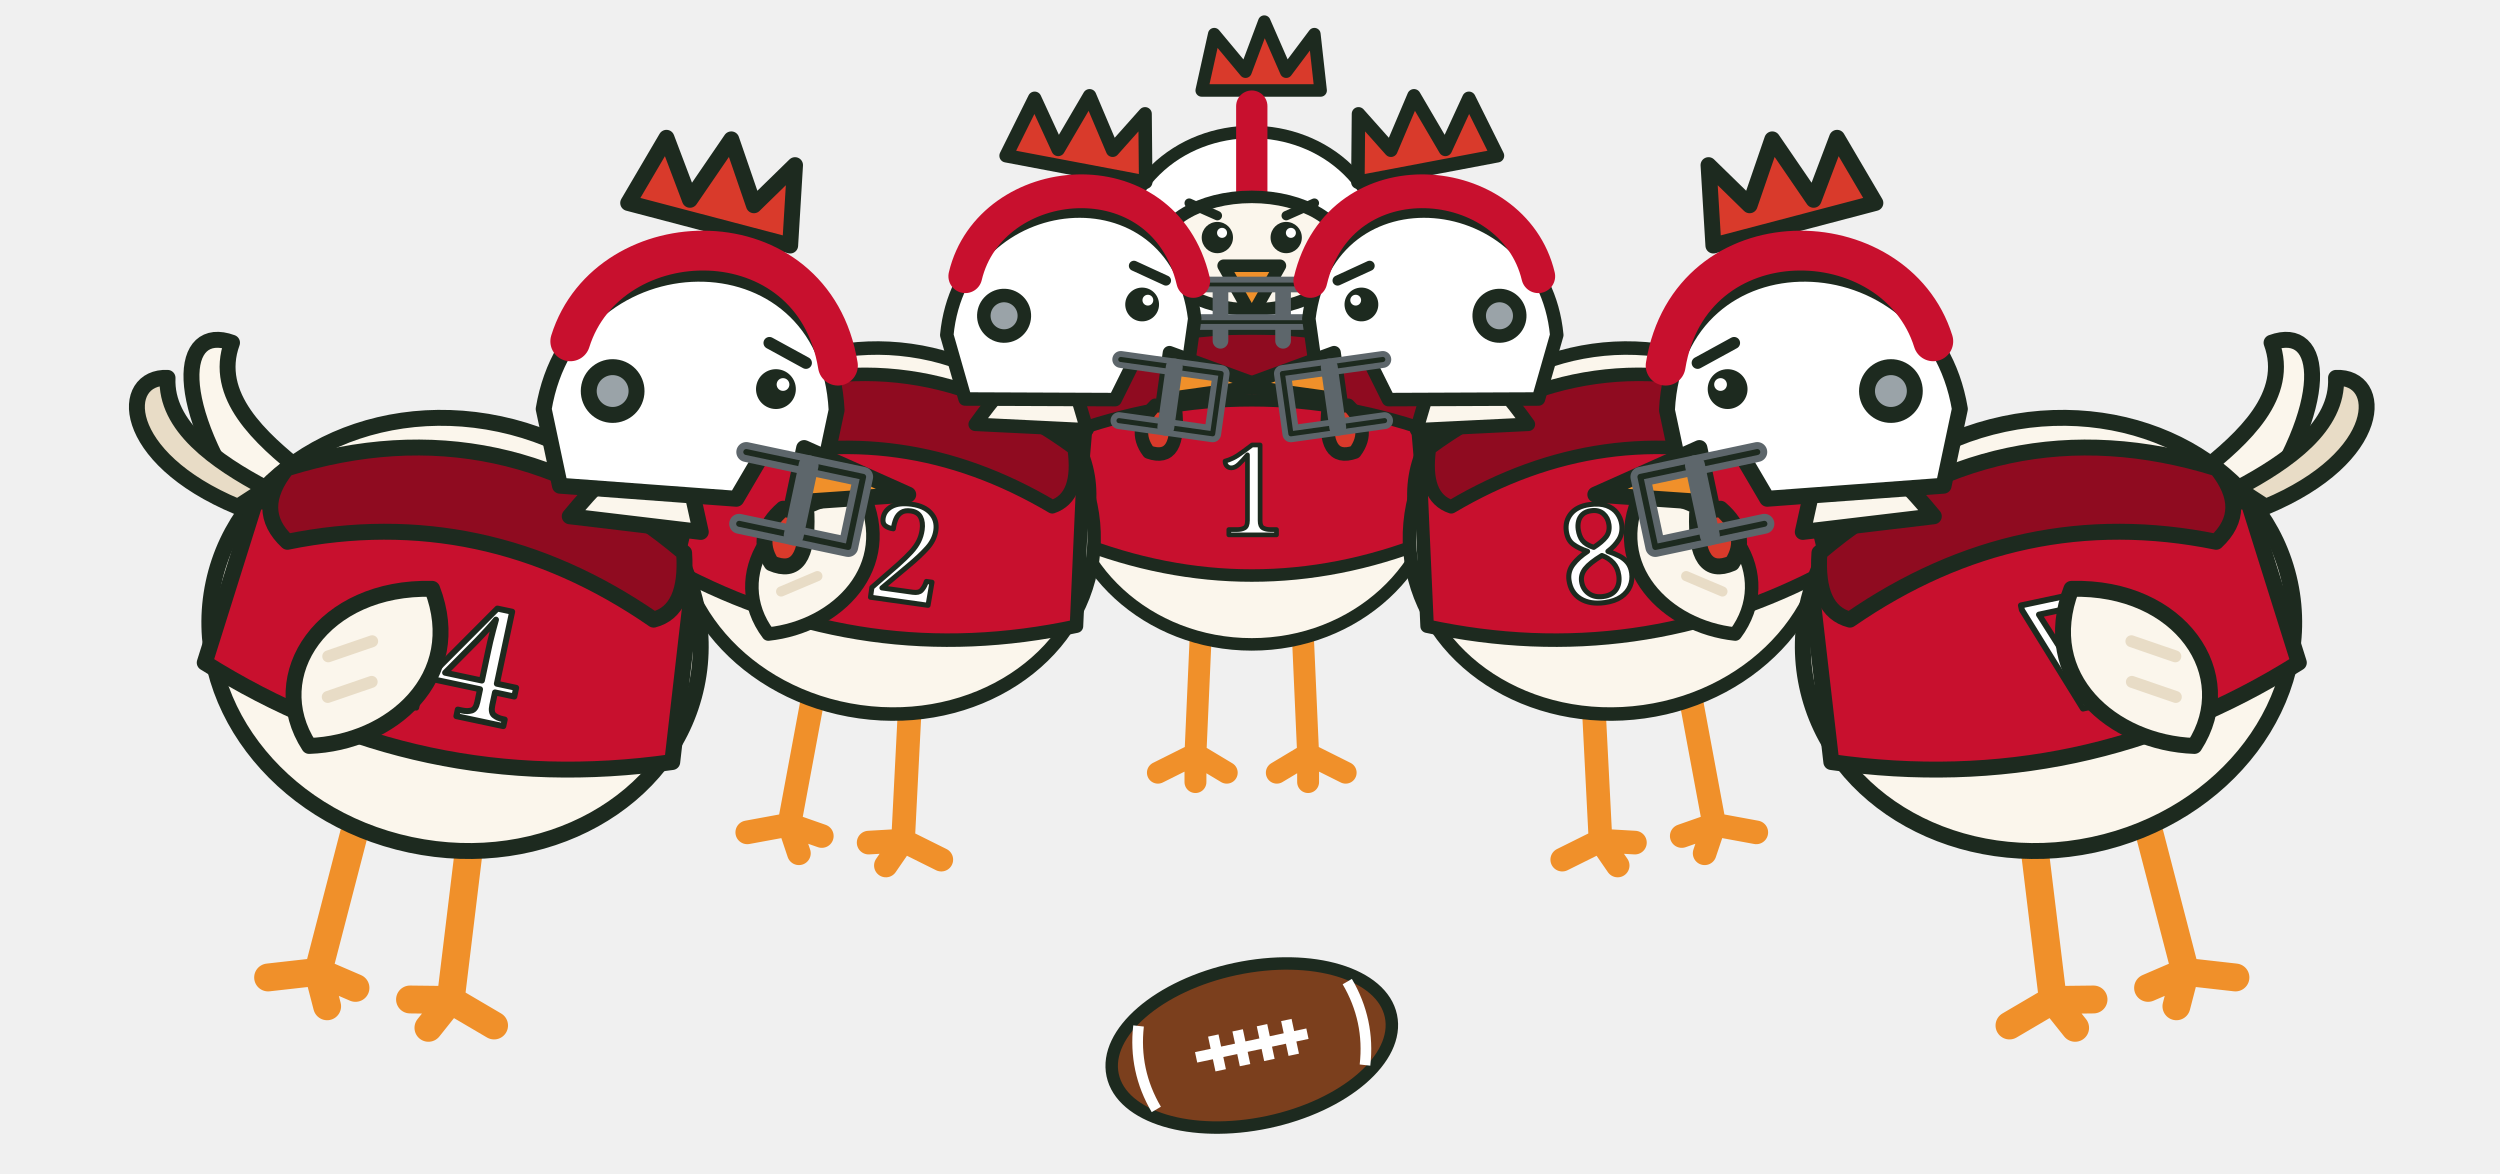
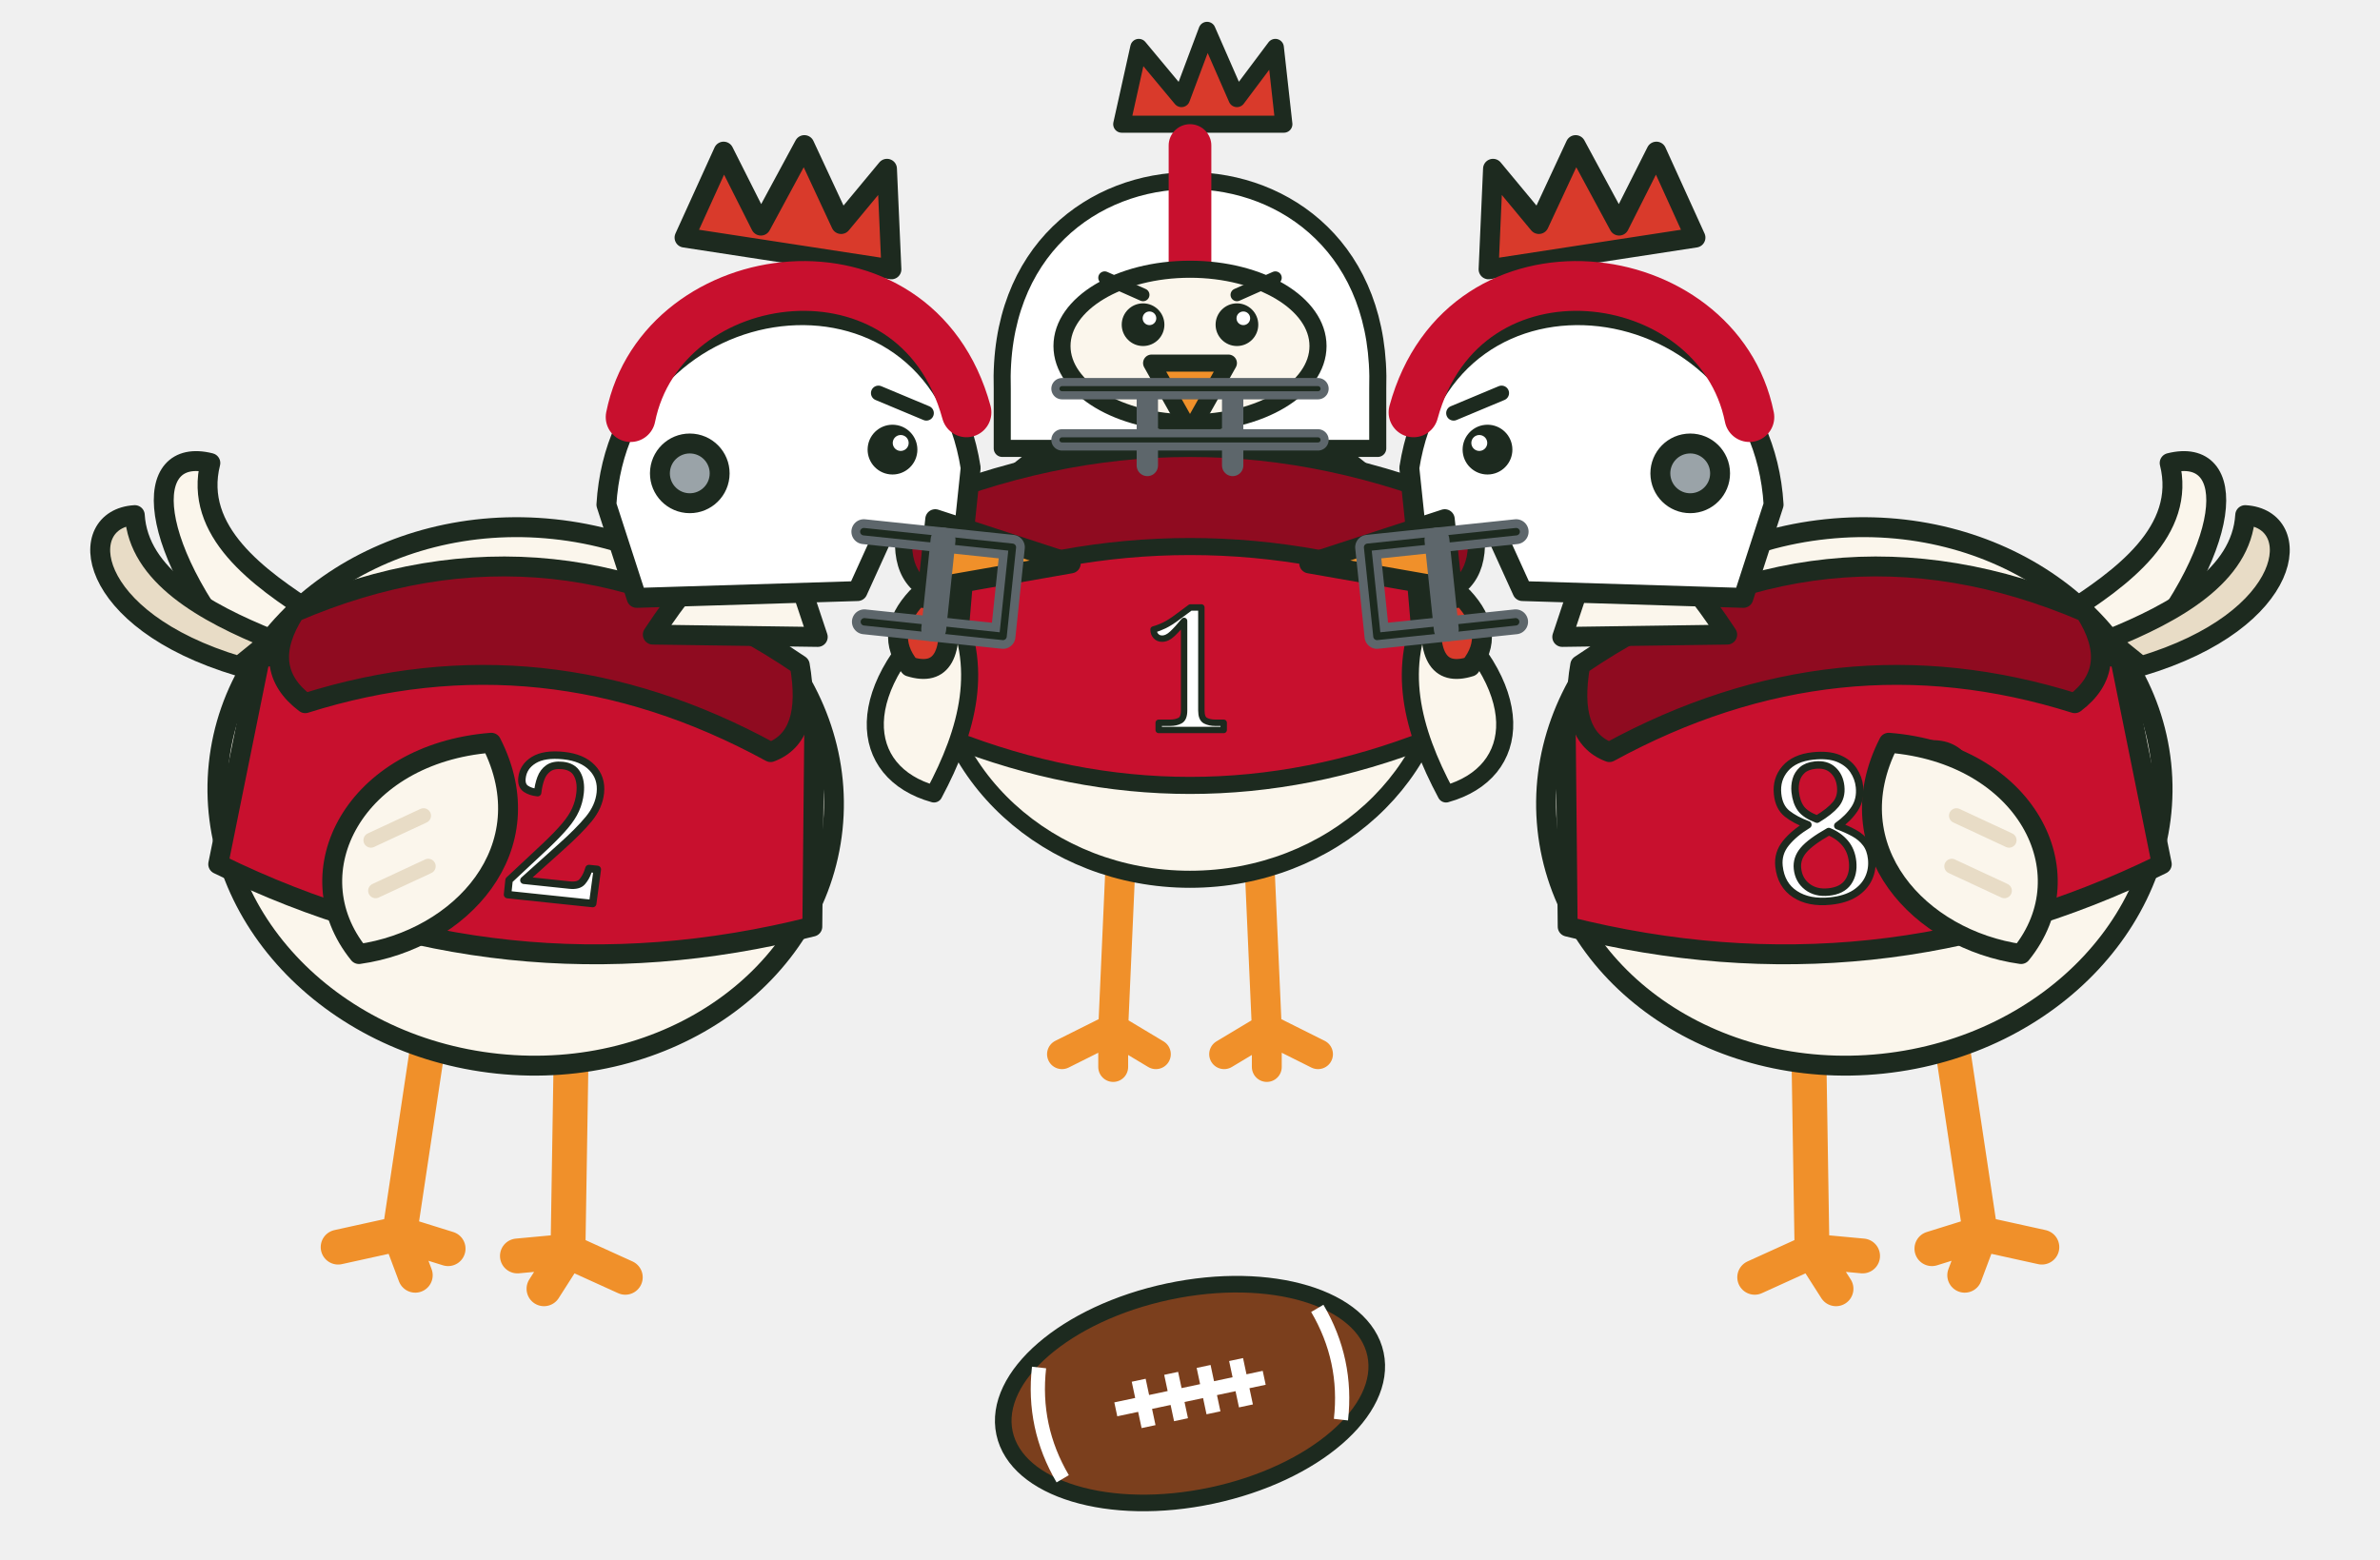
- <svg xmlns="http://www.w3.org/2000/svg" viewBox="98 228 703 330" width="703" height="330">
-   <g transform="translate(450 440) rotate(0) scale(0.88 0.88)">
+ <svg xmlns="http://www.w3.org/2000/svg" viewBox="199 228 502 329" width="502" height="329">
+   <g transform="translate(450 445) rotate(0) scale(0.9 0.9)">
    <g stroke="#1d2a1f" stroke-width="4" stroke-linejoin="round" stroke-linecap="round">
      <path d="M-16 -45 L-18 0 l-12 6 M-18 0 l0 9 M-18 0 l10 6 M16 -45 L18 0 l12 6 M18 0 l0 9 M18 0 l-10 6" stroke="#f0902a" stroke-width="7" fill="none" />
      <ellipse cx="0" cy="-90" rx="60" ry="55" fill="#fbf6ec" />
      <path d="M-52 -115 Q0 -130 52 -115 L56 -68 Q0 -46 -56 -68 Z" fill="#c8102e" />
      <text x="0" y="-70" font-family="Graduate, Georgia, serif" font-size="40" text-anchor="middle" fill="#ffffff" stroke="#1d2a1f" stroke-width="1.5">1</text>
      <path d="M-66 -122 Q0 -150 66 -122 Q70 -106 60 -102 Q0 -124 -60 -102 Q-70 -106 -66 -122 Z" fill="#8f0b20" />
      <path d="M-56 -100 C-80 -80 -78 -60 -60 -55 C-52 -70 -48 -85 -56 -100 Z" fill="#fbf6ec" />
      <path d="M56 -100 C80 -80 78 -60 60 -55 C52 -70 48 -85 56 -100 Z" fill="#fbf6ec" />
      <path d="M-16 -212 l4 -18 l10 12 l6 -16 l7 16 l9 -12 l2 18 Z" fill="#d93a2b" />
      <path d="M-44 -150 C-46 -215 46 -215 44 -150 L44 -136 L-44 -136 Z" fill="#ffffff" />
      <path d="M0 -207 L0 -160" stroke="#c8102e" stroke-width="10" />
      <ellipse cx="0" cy="-160" rx="30" ry="18" fill="#fbf6ec" />
      <circle cx="-11" cy="-165" r="5" fill="#1d2a1f" stroke="none" />
      <circle cx="11" cy="-165" r="5" fill="#1d2a1f" stroke="none" />
      <circle cx="-9.5" cy="-166.5" r="1.6" fill="#fff" stroke="none" />
      <circle cx="12.5" cy="-166.5" r="1.6" fill="#fff" stroke="none" />
      <path d="M-20 -176 l9 4 M20 -176 l-9 4" stroke-width="3" />
      <path d="M-9 -156 L9 -156 L0 -140 Z" fill="#f0902a" />
      <path d="M-30 -150 L30 -150 M-30 -138 L30 -138 M-10 -150 L-10 -132 M10 -150 L10 -132" stroke="#5d666b" stroke-width="5" />
      <path d="M-30 -150 L30 -150 M-30 -138 L30 -138" stroke="#1d2a1f" stroke-width="1.2" />
    </g>
  </g>
-   <g transform="translate(335 462) rotate(8) scale(0.95 0.95)">
+   <g transform="translate(300 490) rotate(6) scale(1.05 1.05)">
    <g stroke="#1d2a1f" stroke-width="4" stroke-linejoin="round" stroke-linecap="round">
      <path d="M-14 -45 L-16 0 M-16 0 l-12 4 M-16 0 l4 8 M-16 0 l10 2" stroke="#f0902a" stroke-width="7" fill="none" />
      <path d="M14 -45 L18 0 M18 0 l12 4 M18 0 l-4 8 M18 0 l-10 2" stroke="#f0902a" stroke-width="7" fill="none" />
      <path d="M-56 -108 C-82 -132 -84 -152 -70 -150 C-72 -136 -58 -128 -46 -122 Z" fill="#fbf6ec" />
      <path d="M-60 -110 C-92 -116 -96 -136 -84 -138 C-82 -126 -68 -120 -54 -116 Z" fill="#e8dcc6" />
      <ellipse cx="0" cy="-90" rx="62" ry="54" fill="#fbf6ec" />
      <path d="M-56 -112 Q0 -132 56 -112 L60 -70 Q0 -48 -60 -70 Z" fill="#c8102e" />
      <text x="-4" y="-70" font-family="Graduate, Georgia, serif" font-size="40" text-anchor="middle" fill="#ffffff" stroke="#1d2a1f" stroke-width="1.5">12</text>
      <path d="M-50 -122 Q0 -150 52 -122 Q56 -108 48 -104 Q0 -124 -46 -104 Q-56 -110 -50 -122 Z" fill="#8f0b20" />
      <path d="M-8 -100 C-35 -95 -45 -70 -30 -55 C-10 -60 5 -80 -8 -100 Z" fill="#fbf6ec" />
      <path d="M-30 -78 l10 -6 M-28 -68 l10 -6" stroke="#e8dcc6" stroke-width="3" />
      <path d="M22 -125 Q35 -150 45 -150 L55 -128 Z" fill="#fbf6ec" />
      <path d="M20 -205 l6 -18 l9 14 l7 -17 l9 15 l8 -12 l3 20 Z" fill="#d93a2b" />
      <path d="M10 -150 C8 -195 70 -210 82 -165 L82 -150 L66 -150 L62 -138 L18 -132 Z" fill="#ffffff" />
      <path d="M13 -168 C16 -200 66 -212 80 -176" stroke="#c8102e" stroke-width="10" fill="none" />
      <circle cx="26" cy="-158" r="6" fill="#9aa3a8" />
      <circle cx="66" cy="-167" r="5" fill="#1d2a1f" stroke="none" />
      <circle cx="67.5" cy="-168.5" r="1.6" fill="#fff" stroke="none" />
      <path d="M62 -178 l10 3" stroke-width="3" />
      <path d="M76 -154 L104 -148 L76 -140 Z" fill="#f0902a" />
      <path d="M80 -138 q4 16 -6 14 q-6 -6 0 -14 Z" fill="#d93a2b" />
      <path d="M62 -150 L92 -150 L92 -132 L64 -132" fill="none" stroke="#5d666b" stroke-width="5" />
      <path d="M62 -150 L92 -150 L92 -132 L64 -132" fill="none" stroke="#1d2a1f" stroke-width="1.5" />
      <path d="M78 -150 L78 -132" stroke="#5d666b" stroke-width="5" />
    </g>
  </g>
-   <g transform="translate(565 462) rotate(-8) scale(-0.95 0.95)">
+   <g transform="translate(600 490) rotate(-6) scale(-1.05 1.05)">
    <g stroke="#1d2a1f" stroke-width="4" stroke-linejoin="round" stroke-linecap="round">
      <path d="M-14 -45 L-16 0 M-16 0 l-12 4 M-16 0 l4 8 M-16 0 l10 2" stroke="#f0902a" stroke-width="7" fill="none" />
      <path d="M14 -45 L18 0 M18 0 l12 4 M18 0 l-4 8 M18 0 l-10 2" stroke="#f0902a" stroke-width="7" fill="none" />
      <path d="M-56 -108 C-82 -132 -84 -152 -70 -150 C-72 -136 -58 -128 -46 -122 Z" fill="#fbf6ec" />
      <path d="M-60 -110 C-92 -116 -96 -136 -84 -138 C-82 -126 -68 -120 -54 -116 Z" fill="#e8dcc6" />
      <ellipse cx="0" cy="-90" rx="62" ry="54" fill="#fbf6ec" />
      <path d="M-56 -112 Q0 -132 56 -112 L60 -70 Q0 -48 -60 -70 Z" fill="#c8102e" />
      <text x="-4" y="-70" font-family="Graduate, Georgia, serif" font-size="40" text-anchor="middle" fill="#ffffff" stroke="#1d2a1f" stroke-width="1.5">88</text>
      <path d="M-50 -122 Q0 -150 52 -122 Q56 -108 48 -104 Q0 -124 -46 -104 Q-56 -110 -50 -122 Z" fill="#8f0b20" />
      <path d="M-8 -100 C-35 -95 -45 -70 -30 -55 C-10 -60 5 -80 -8 -100 Z" fill="#fbf6ec" />
      <path d="M-30 -78 l10 -6 M-28 -68 l10 -6" stroke="#e8dcc6" stroke-width="3" />
      <path d="M22 -125 Q35 -150 45 -150 L55 -128 Z" fill="#fbf6ec" />
      <path d="M20 -205 l6 -18 l9 14 l7 -17 l9 15 l8 -12 l3 20 Z" fill="#d93a2b" />
      <path d="M10 -150 C8 -195 70 -210 82 -165 L82 -150 L66 -150 L62 -138 L18 -132 Z" fill="#ffffff" />
      <path d="M13 -168 C16 -200 66 -212 80 -176" stroke="#c8102e" stroke-width="10" fill="none" />
      <circle cx="26" cy="-158" r="6" fill="#9aa3a8" />
      <circle cx="66" cy="-167" r="5" fill="#1d2a1f" stroke="none" />
      <circle cx="67.5" cy="-168.5" r="1.6" fill="#fff" stroke="none" />
      <path d="M62 -178 l10 3" stroke-width="3" />
      <path d="M76 -154 L104 -148 L76 -140 Z" fill="#f0902a" />
      <path d="M80 -138 q4 16 -6 14 q-6 -6 0 -14 Z" fill="#d93a2b" />
      <path d="M62 -150 L92 -150 L92 -132 L64 -132" fill="none" stroke="#5d666b" stroke-width="5" />
      <path d="M62 -150 L92 -150 L92 -132 L64 -132" fill="none" stroke="#1d2a1f" stroke-width="1.5" />
      <path d="M78 -150 L78 -132" stroke="#5d666b" stroke-width="5" />
    </g>
  </g>
-   <g transform="translate(205 505) rotate(12) scale(1.12 1.12)">
-     <g stroke="#1d2a1f" stroke-width="4" stroke-linejoin="round" stroke-linecap="round">
-       <path d="M-14 -45 L-16 0 M-16 0 l-12 4 M-16 0 l4 8 M-16 0 l10 2" stroke="#f0902a" stroke-width="7" fill="none" />
-       <path d="M14 -45 L18 0 M18 0 l12 4 M18 0 l-4 8 M18 0 l-10 2" stroke="#f0902a" stroke-width="7" fill="none" />
-       <path d="M-56 -108 C-82 -132 -84 -152 -70 -150 C-72 -136 -58 -128 -46 -122 Z" fill="#fbf6ec" />
-       <path d="M-60 -110 C-92 -116 -96 -136 -84 -138 C-82 -126 -68 -120 -54 -116 Z" fill="#e8dcc6" />
-       <ellipse cx="0" cy="-90" rx="62" ry="54" fill="#fbf6ec" />
-       <path d="M-56 -112 Q0 -132 56 -112 L60 -70 Q0 -48 -60 -70 Z" fill="#c8102e" />
-       <text x="-4" y="-70" font-family="Graduate, Georgia, serif" font-size="40" text-anchor="middle" fill="#ffffff" stroke="#1d2a1f" stroke-width="1.5">44</text>
-       <path d="M-50 -122 Q0 -150 52 -122 Q56 -108 48 -104 Q0 -124 -46 -104 Q-56 -110 -50 -122 Z" fill="#8f0b20" />
-       <path d="M-8 -100 C-35 -95 -45 -70 -30 -55 C-10 -60 5 -80 -8 -100 Z" fill="#fbf6ec" />
-       <path d="M-30 -78 l10 -6 M-28 -68 l10 -6" stroke="#e8dcc6" stroke-width="3" />
-       <path d="M22 -125 Q35 -150 45 -150 L55 -128 Z" fill="#fbf6ec" />
-       <path d="M20 -205 l6 -18 l9 14 l7 -17 l9 15 l8 -12 l3 20 Z" fill="#d93a2b" />
-       <path d="M10 -150 C8 -195 70 -210 82 -165 L82 -150 L66 -150 L62 -138 L18 -132 Z" fill="#ffffff" />
-       <path d="M13 -168 C16 -200 66 -212 80 -176" stroke="#c8102e" stroke-width="10" fill="none" />
-       <circle cx="26" cy="-158" r="6" fill="#9aa3a8" />
-       <circle cx="66" cy="-167" r="5" fill="#1d2a1f" stroke="none" />
-       <circle cx="67.5" cy="-168.5" r="1.6" fill="#fff" stroke="none" />
-       <path d="M62 -178 l10 3" stroke-width="3" />
-       <path d="M76 -154 L104 -148 L76 -140 Z" fill="#f0902a" />
-       <path d="M80 -138 q4 16 -6 14 q-6 -6 0 -14 Z" fill="#d93a2b" />
-       <path d="M62 -150 L92 -150 L92 -132 L64 -132" fill="none" stroke="#5d666b" stroke-width="5" />
-       <path d="M62 -150 L92 -150 L92 -132 L64 -132" fill="none" stroke="#1d2a1f" stroke-width="1.5" />
-       <path d="M78 -150 L78 -132" stroke="#5d666b" stroke-width="5" />
-     </g>
-   </g>
-   <g transform="translate(695 505) rotate(-12) scale(-1.12 1.12)">
-     <g stroke="#1d2a1f" stroke-width="4" stroke-linejoin="round" stroke-linecap="round">
-       <path d="M-14 -45 L-16 0 M-16 0 l-12 4 M-16 0 l4 8 M-16 0 l10 2" stroke="#f0902a" stroke-width="7" fill="none" />
-       <path d="M14 -45 L18 0 M18 0 l12 4 M18 0 l-4 8 M18 0 l-10 2" stroke="#f0902a" stroke-width="7" fill="none" />
-       <path d="M-56 -108 C-82 -132 -84 -152 -70 -150 C-72 -136 -58 -128 -46 -122 Z" fill="#fbf6ec" />
-       <path d="M-60 -110 C-92 -116 -96 -136 -84 -138 C-82 -126 -68 -120 -54 -116 Z" fill="#e8dcc6" />
-       <ellipse cx="0" cy="-90" rx="62" ry="54" fill="#fbf6ec" />
-       <path d="M-56 -112 Q0 -132 56 -112 L60 -70 Q0 -48 -60 -70 Z" fill="#c8102e" />
-       <text x="-4" y="-70" font-family="Graduate, Georgia, serif" font-size="40" text-anchor="middle" fill="#ffffff" stroke="#1d2a1f" stroke-width="1.5">7</text>
-       <path d="M-50 -122 Q0 -150 52 -122 Q56 -108 48 -104 Q0 -124 -46 -104 Q-56 -110 -50 -122 Z" fill="#8f0b20" />
-       <path d="M-8 -100 C-35 -95 -45 -70 -30 -55 C-10 -60 5 -80 -8 -100 Z" fill="#fbf6ec" />
-       <path d="M-30 -78 l10 -6 M-28 -68 l10 -6" stroke="#e8dcc6" stroke-width="3" />
-       <path d="M22 -125 Q35 -150 45 -150 L55 -128 Z" fill="#fbf6ec" />
-       <path d="M20 -205 l6 -18 l9 14 l7 -17 l9 15 l8 -12 l3 20 Z" fill="#d93a2b" />
-       <path d="M10 -150 C8 -195 70 -210 82 -165 L82 -150 L66 -150 L62 -138 L18 -132 Z" fill="#ffffff" />
-       <path d="M13 -168 C16 -200 66 -212 80 -176" stroke="#c8102e" stroke-width="10" fill="none" />
-       <circle cx="26" cy="-158" r="6" fill="#9aa3a8" />
-       <circle cx="66" cy="-167" r="5" fill="#1d2a1f" stroke="none" />
-       <circle cx="67.5" cy="-168.5" r="1.6" fill="#fff" stroke="none" />
-       <path d="M62 -178 l10 3" stroke-width="3" />
-       <path d="M76 -154 L104 -148 L76 -140 Z" fill="#f0902a" />
-       <path d="M80 -138 q4 16 -6 14 q-6 -6 0 -14 Z" fill="#d93a2b" />
-       <path d="M62 -150 L92 -150 L92 -132 L64 -132" fill="none" stroke="#5d666b" stroke-width="5" />
-       <path d="M62 -150 L92 -150 L92 -132 L64 -132" fill="none" stroke="#1d2a1f" stroke-width="1.5" />
-       <path d="M78 -150 L78 -132" stroke="#5d666b" stroke-width="5" />
-     </g>
-   </g>
  <g transform="translate(450 522) rotate(-12)" stroke="#1d2a1f" stroke-width="3.5">
    <ellipse rx="40" ry="22" fill="#7b3f1d" />
    <path d="M-16 0 L16 0 M-10 -5 L-10 5 M-3 -5 L-3 5 M4 -5 L4 5 M11 -5 L11 5" stroke="#fff" stroke-width="3" />
    <path d="M-30 -12 Q-34 0 -30 12 M30 -12 Q34 0 30 12" stroke="#fff" stroke-width="3" fill="none" />
  </g>
</svg>
